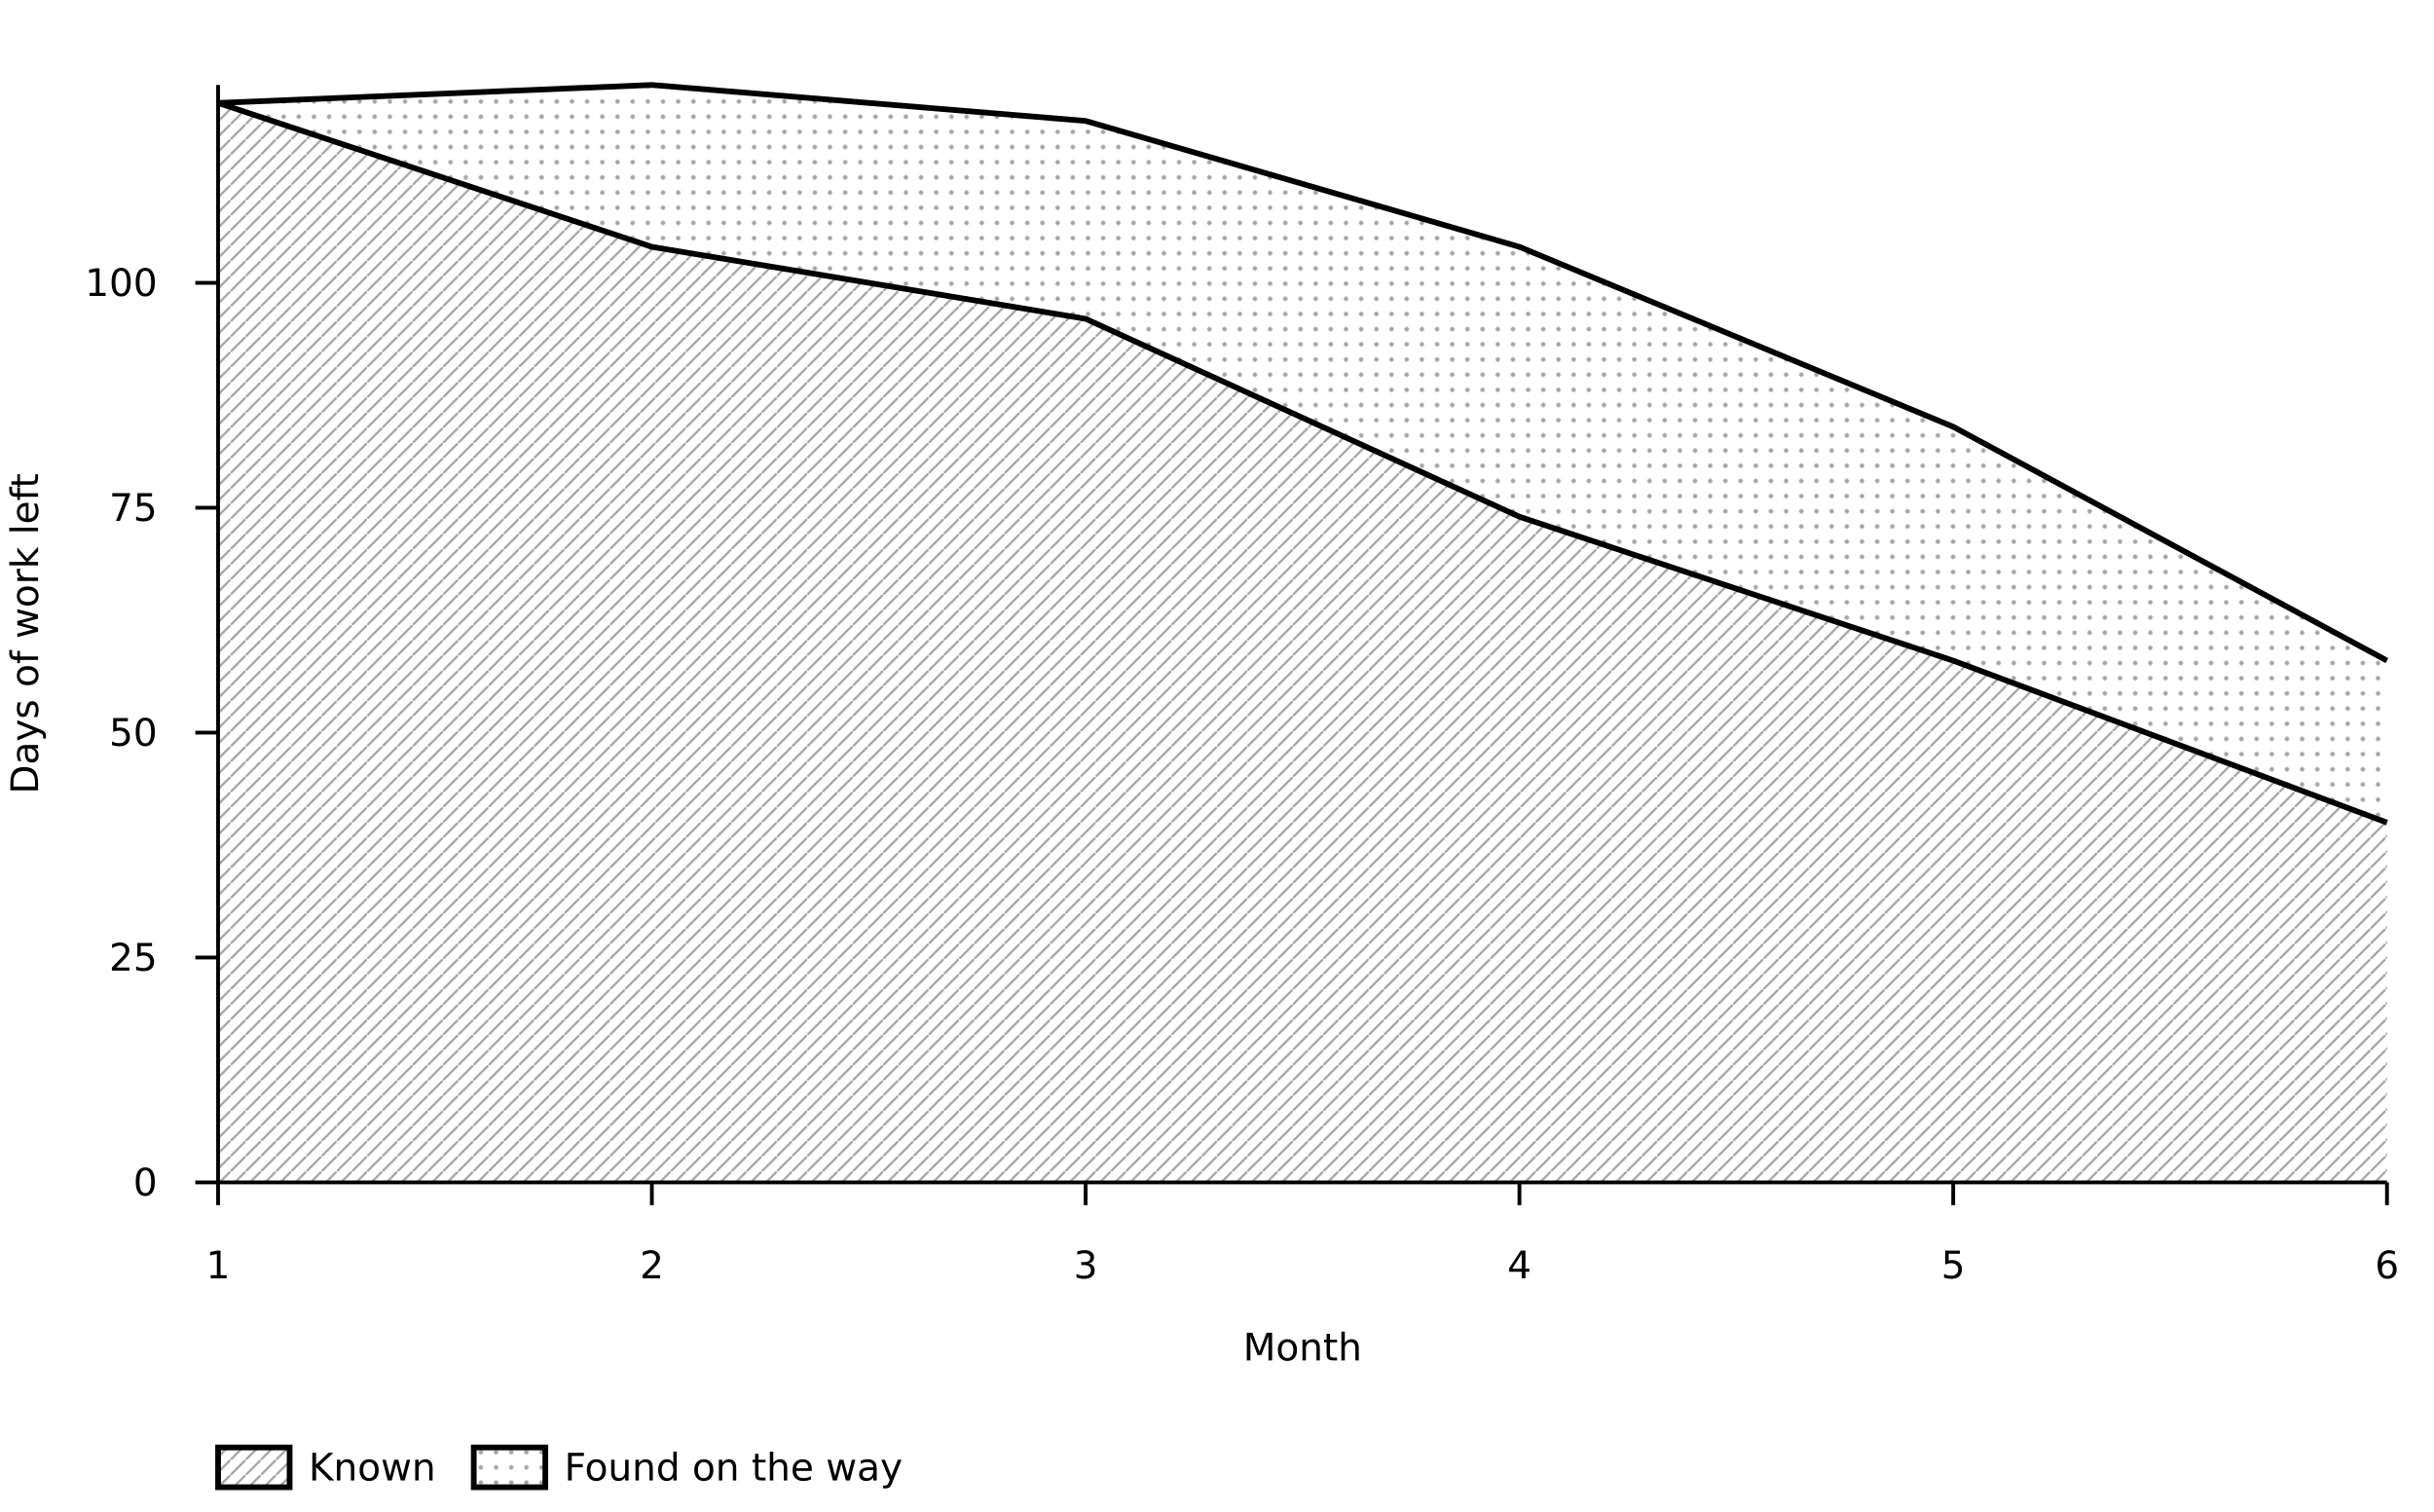
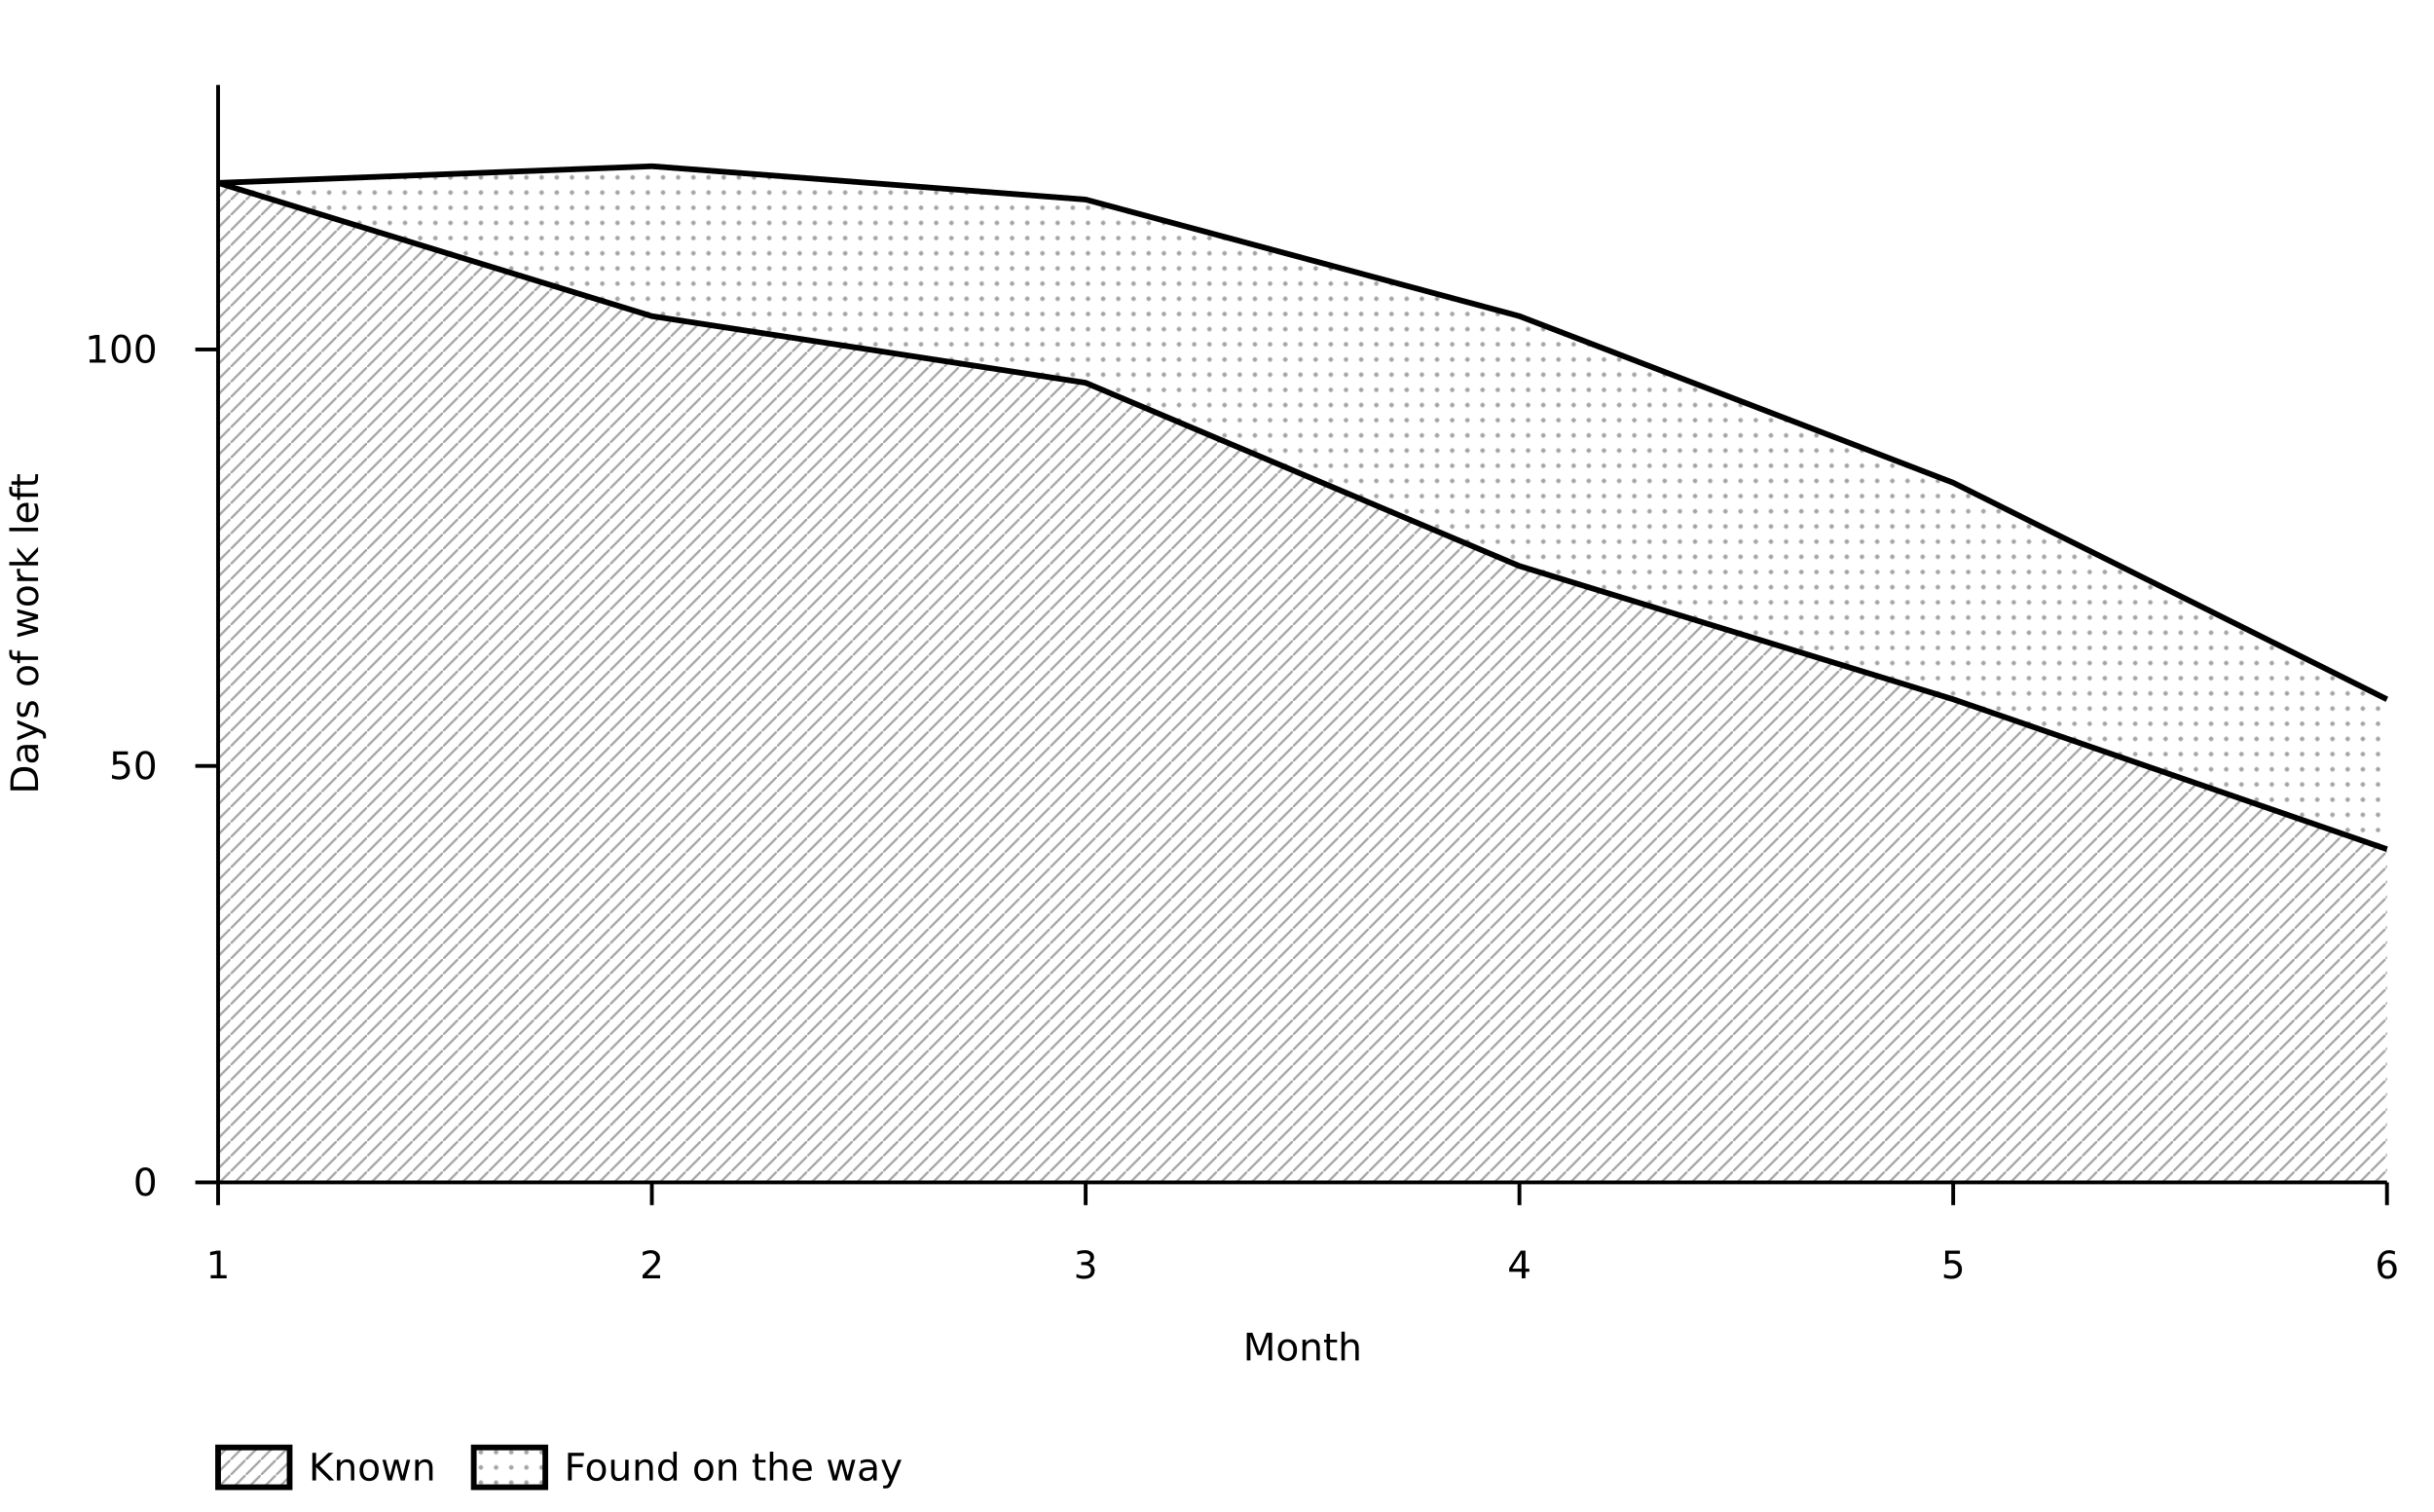
- <svg xmlns="http://www.w3.org/2000/svg" viewBox="-0.75 -0.75 641.5 398.3" role="img" aria-labelledby="dsa05156e7ba-title dsa05156e7ba-desc">
+ <svg xmlns="http://www.w3.org/2000/svg" viewBox="-0.75 -0.75 641.5 398.3" role="img" aria-labelledby="ds3655b1630e-title ds3655b1630e-desc">
  <defs>
-     <pattern id="dsa05156e7ba-dots" width="4" height="4" patternUnits="userSpaceOnUse">
+     <pattern id="ds3655b1630e-dots" width="4" height="4" patternUnits="userSpaceOnUse">
      <circle cx="2" cy="2" r="0.6" fill="currentColor" fill-opacity="0.35" />
    </pattern>
-     <pattern id="dsa05156e7ba-hatch" width="4" height="4" patternUnits="userSpaceOnUse">
+     <pattern id="ds3655b1630e-hatch" width="4" height="4" patternUnits="userSpaceOnUse">
      <path d="M 0 4 L 4 0" stroke="currentColor" stroke-width="0.6" stroke-opacity="0.35" />
    </pattern>
  </defs>
-   <polygon points="56.728,26.382 171.054,64.315 285.38,83.281 399.707,135.439 514.033,173.372 628.359,216.046 628.359,310.878 514.033,310.878 399.707,310.878 285.38,310.878 171.054,310.878 56.728,310.878" fill="url(#dsa05156e7ba-hatch)" stroke="none" />
-   <path d="M 56.728 26.382 L 171.054 64.315 L 285.38 83.281 L 399.707 135.439 L 514.033 173.372 L 628.359 216.046" fill="none" stroke="currentColor" stroke-width="1.5" />
-   <polygon points="56.728,26.382 171.054,21.641 285.38,31.124 399.707,64.315 514.033,111.731 628.359,173.372 628.359,216.046 514.033,173.372 399.707,135.439 285.38,83.281 171.054,64.315 56.728,26.382" fill="url(#dsa05156e7ba-dots)" stroke="none" />
-   <path d="M 56.728 26.382 L 171.054 21.641 L 285.38 31.124 L 399.707 64.315 L 514.033 111.731 L 628.359 173.372" fill="none" stroke="currentColor" stroke-width="1.5" />
+   <polygon points="56.728,47.456 171.054,82.579 285.38,100.14 399.707,148.434 514.033,183.557 628.359,223.071 628.359,310.878 514.033,310.878 399.707,310.878 285.38,310.878 171.054,310.878 56.728,310.878" fill="url(#ds3655b1630e-hatch)" stroke="none" />
+   <path d="M 56.728 47.456 L 171.054 82.579 L 285.38 100.14 L 399.707 148.434 L 514.033 183.557 L 628.359 223.071" fill="none" stroke="currentColor" stroke-width="1.5" />
+   <polygon points="56.728,47.456 171.054,43.066 285.38,51.846 399.707,82.579 514.033,126.483 628.359,183.557 628.359,223.071 514.033,183.557 399.707,148.434 285.38,100.14 171.054,82.579 56.728,47.456" fill="url(#ds3655b1630e-dots)" stroke="none" />
+   <path d="M 56.728 47.456 L 171.054 43.066 L 285.38 51.846 L 399.707 82.579 L 514.033 126.483 L 628.359 183.557" fill="none" stroke="currentColor" stroke-width="1.5" />
  <path d="M 56.728 21.641 L 56.728 310.878" fill="none" stroke="currentColor" stroke-width="1" />
  <path d="M 56.728 310.878 L 628.359 310.878" fill="none" stroke="currentColor" stroke-width="1" />
  <path d="M 56.728 310.878 L 56.728 316.878" fill="none" stroke="currentColor" stroke-width="1" />
  <path d="M 171.054 310.878 L 171.054 316.878" fill="none" stroke="currentColor" stroke-width="1" />
  <path d="M 285.38 310.878 L 285.38 316.878" fill="none" stroke="currentColor" stroke-width="1" />
  <path d="M 399.707 310.878 L 399.707 316.878" fill="none" stroke="currentColor" stroke-width="1" />
  <path d="M 514.033 310.878 L 514.033 316.878" fill="none" stroke="currentColor" stroke-width="1" />
  <path d="M 628.359 310.878 L 628.359 316.878" fill="none" stroke="currentColor" stroke-width="1" />
  <path d="M 50.728 310.878 L 56.728 310.878" fill="none" stroke="currentColor" stroke-width="1" />
-   <path d="M 50.728 251.608 L 56.728 251.608" fill="none" stroke="currentColor" stroke-width="1" />
-   <path d="M 50.728 192.338 L 56.728 192.338" fill="none" stroke="currentColor" stroke-width="1" />
-   <path d="M 50.728 133.068 L 56.728 133.068" fill="none" stroke="currentColor" stroke-width="1" />
-   <path d="M 50.728 73.798 L 56.728 73.798" fill="none" stroke="currentColor" stroke-width="1" />
+   <path d="M 50.728 201.119 L 56.728 201.119" fill="none" stroke="currentColor" stroke-width="1" />
+   <path d="M 50.728 91.36 L 56.728 91.36" fill="none" stroke="currentColor" stroke-width="1" />
  <text x="56.728" y="336.16" font-family="'DejaVu Sans', sans-serif" font-size="10" fill="currentColor" text-anchor="middle">1</text>
  <text x="171.054" y="336.16" font-family="'DejaVu Sans', sans-serif" font-size="10" fill="currentColor" text-anchor="middle">2</text>
  <text x="285.38" y="336.16" font-family="'DejaVu Sans', sans-serif" font-size="10" fill="currentColor" text-anchor="middle">3</text>
  <text x="399.707" y="336.16" font-family="'DejaVu Sans', sans-serif" font-size="10" fill="currentColor" text-anchor="middle">4</text>
  <text x="514.033" y="336.16" font-family="'DejaVu Sans', sans-serif" font-size="10" fill="currentColor" text-anchor="middle">5</text>
  <text x="628.359" y="336.16" font-family="'DejaVu Sans', sans-serif" font-size="10" fill="currentColor" text-anchor="middle">6</text>
  <text x="40.728" y="314.34" font-family="'DejaVu Sans', sans-serif" font-size="10" fill="currentColor" text-anchor="end">0</text>
-   <text x="40.728" y="255.07" font-family="'DejaVu Sans', sans-serif" font-size="10" fill="currentColor" text-anchor="end">25</text>
-   <text x="40.728" y="195.8" font-family="'DejaVu Sans', sans-serif" font-size="10" fill="currentColor" text-anchor="end">50</text>
-   <text x="40.728" y="136.53" font-family="'DejaVu Sans', sans-serif" font-size="10" fill="currentColor" text-anchor="end">75</text>
-   <text x="40.728" y="77.26" font-family="'DejaVu Sans', sans-serif" font-size="10" fill="currentColor" text-anchor="end">100</text>
+   <text x="40.728" y="204.581" font-family="'DejaVu Sans', sans-serif" font-size="10" fill="currentColor" text-anchor="end">50</text>
+   <text x="40.728" y="94.822" font-family="'DejaVu Sans', sans-serif" font-size="10" fill="currentColor" text-anchor="end">100</text>
  <text x="342.543" y="357.801" font-family="'DejaVu Sans', sans-serif" font-size="10" fill="currentColor" text-anchor="middle">Month</text>
  <text x="9.282" y="166.259" font-family="'DejaVu Sans', sans-serif" font-size="10" fill="currentColor" text-anchor="middle" transform="rotate(-90 9.282 166.259)">Days of work left</text>
-   <polygon points="56.728,380.741 75.585,380.741 75.585,391.218 56.728,391.218" fill="url(#dsa05156e7ba-hatch)" stroke="currentColor" stroke-width="1.5" />
+   <polygon points="56.728,380.741 75.585,380.741 75.585,391.218 56.728,391.218" fill="url(#ds3655b1630e-hatch)" stroke="currentColor" stroke-width="1.5" />
  <text x="80.585" y="389.442" font-family="'DejaVu Sans', sans-serif" font-size="10" fill="currentColor">Known</text>
-   <polygon points="124.116,380.741 142.973,380.741 142.973,391.218 124.116,391.218" fill="url(#dsa05156e7ba-dots)" stroke="currentColor" stroke-width="1.5" />
+   <polygon points="124.116,380.741 142.973,380.741 142.973,391.218 124.116,391.218" fill="url(#ds3655b1630e-dots)" stroke="currentColor" stroke-width="1.5" />
  <text x="147.973" y="389.442" font-family="'DejaVu Sans', sans-serif" font-size="10" fill="currentColor">Found on the way</text>
</svg>
